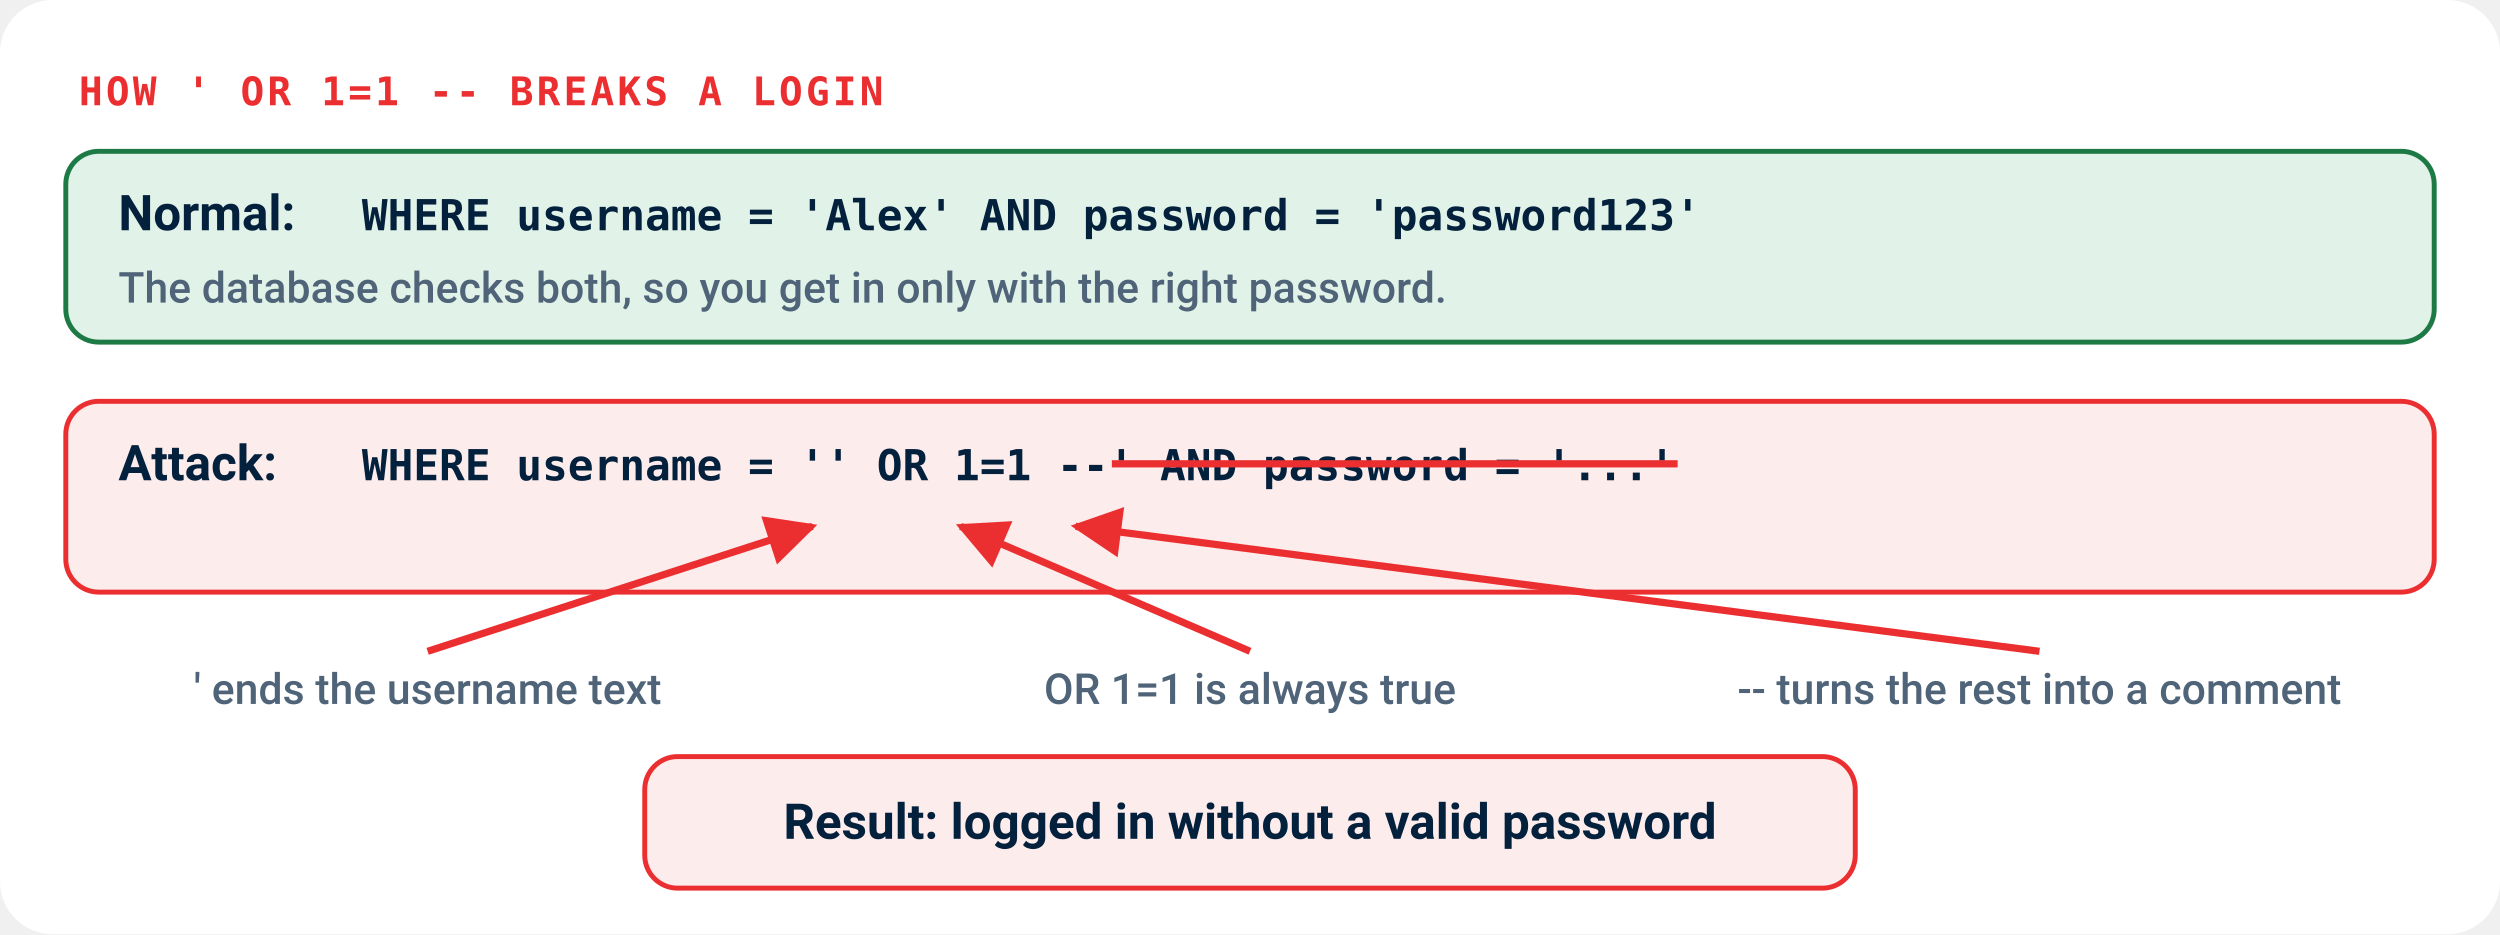
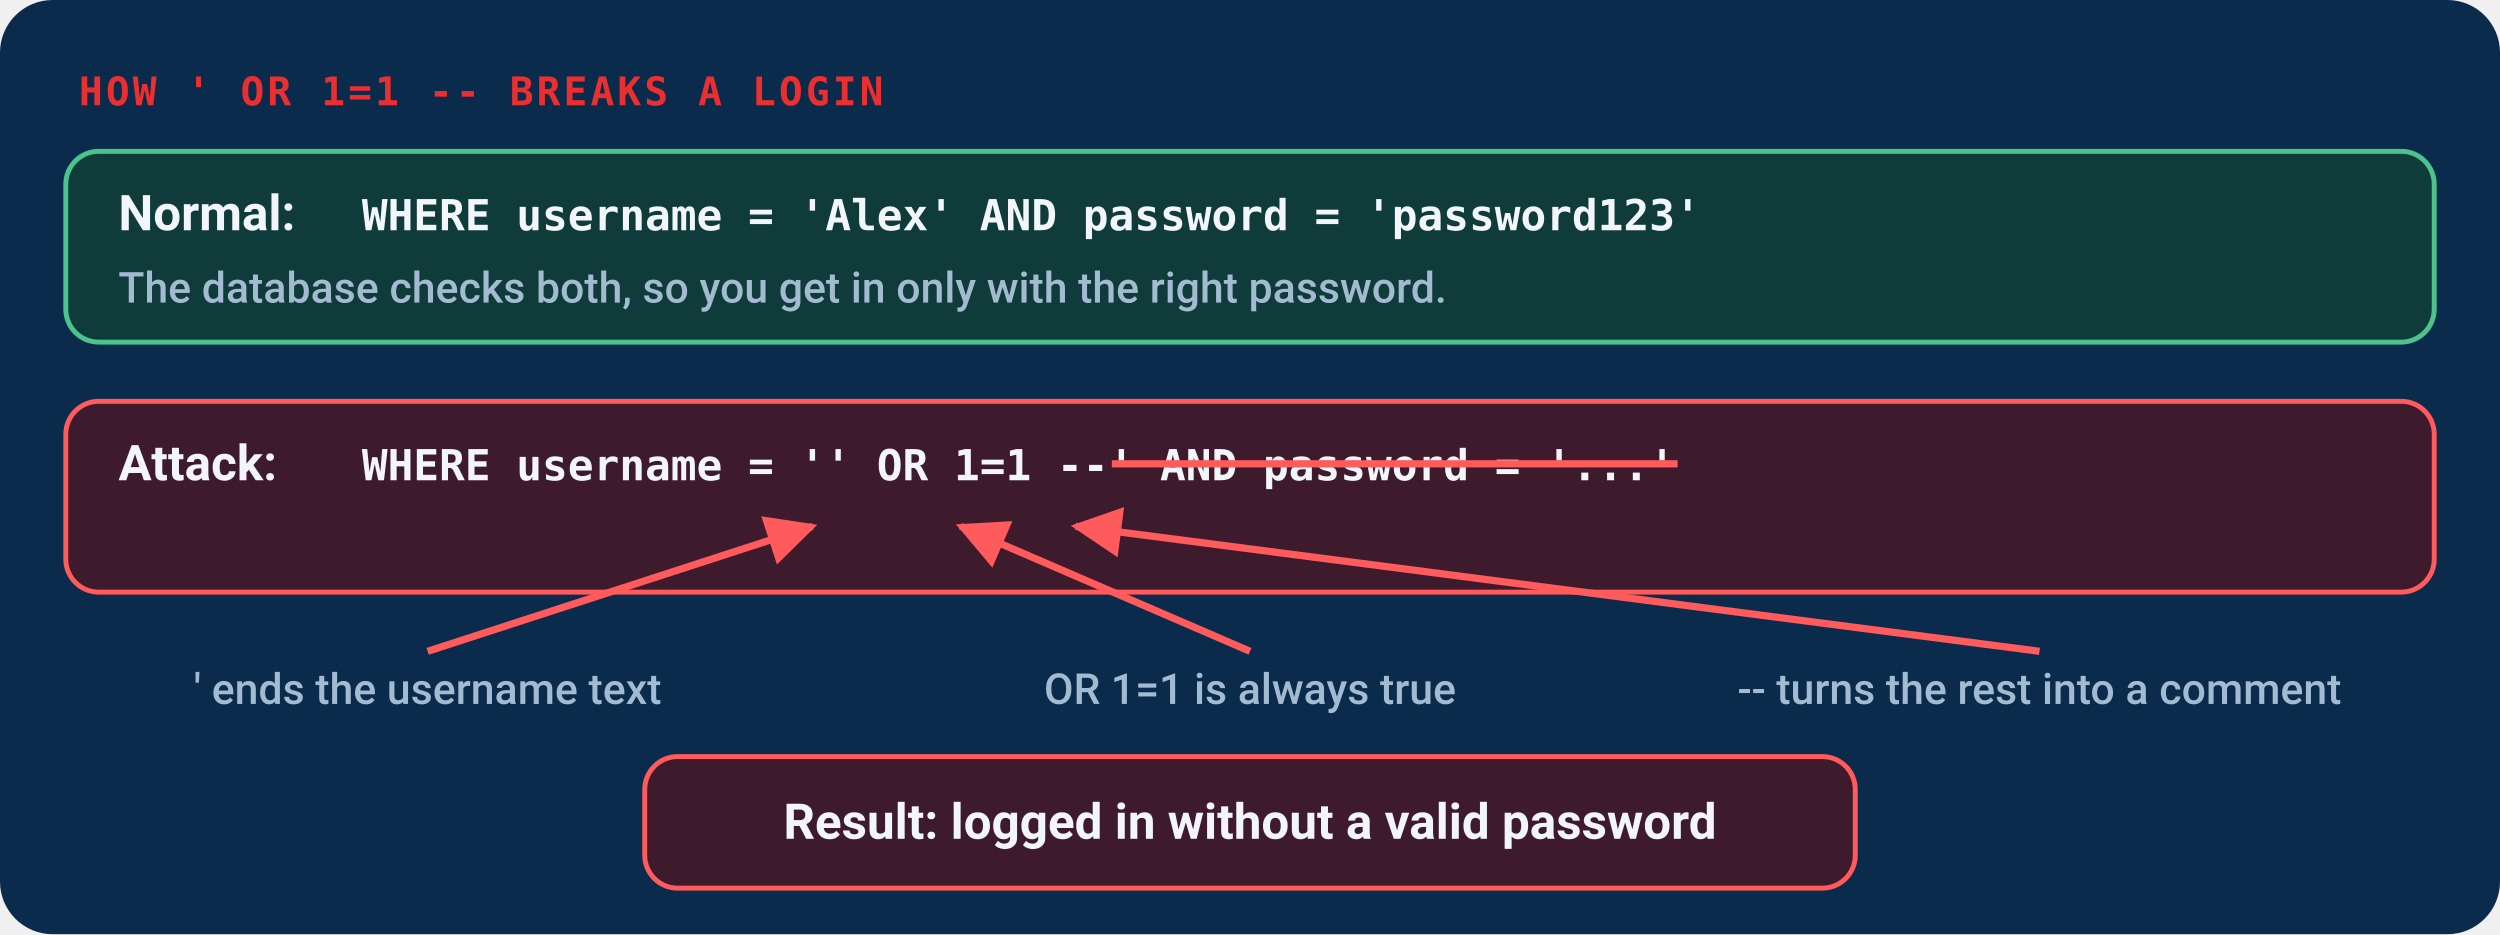
<svg xmlns="http://www.w3.org/2000/svg" viewBox="0 0 760 284" width="760" height="284" role="img" aria-labelledby="t d">
  <style>
- .bg{fill:#ffffff}
- .t{font:600 15px system-ui,-apple-system,'Segoe UI',Roboto,sans-serif;fill:#03203c}
- .tb{font:700 17px system-ui,-apple-system,'Segoe UI',Roboto,sans-serif;fill:#03203c}
- .s{font:500 13px system-ui,-apple-system,'Segoe UI',Roboto,sans-serif;fill:#4f6478}
- .m{font:600 13px ui-monospace,Menlo,Consolas,monospace;fill:#03203c}
+ .bg{fill:#0a2b4b}
+ .t{font:600 15px system-ui,-apple-system,'Segoe UI',Roboto,sans-serif;fill:#f2f6fa}
+ .tb{font:700 17px system-ui,-apple-system,'Segoe UI',Roboto,sans-serif;fill:#f2f6fa}
+ .s{font:500 13px system-ui,-apple-system,'Segoe UI',Roboto,sans-serif;fill:#a3bbd0}
+ .m{font:600 13px ui-monospace,Menlo,Consolas,monospace;fill:#f2f6fa}
.h{font:700 12px ui-monospace,Menlo,Consolas,monospace;fill:#eb2f31;letter-spacing:.08em}
.w{fill:#ffffff}
- .box{fill:#f5f8fb;stroke:#b9cad8;stroke-width:1.5}
- .acc{fill:#e7f0f7;stroke:#2b6a96;stroke-width:1.5}
- .bad{fill:#fdecec;stroke:#eb2f31;stroke-width:1.5}
- .good{fill:#e1f3e8;stroke:#1d7a45;stroke-width:1.5}
- .amb{fill:#fbf0dc;stroke:#a8650a;stroke-width:1.5}
- .dim{fill:#eef3f7;stroke:#cddbe7;stroke-width:1.5}
- .solid-acc{fill:#2b6a96}.solid-bad{fill:#eb2f31}.solid-good{fill:#1d7a45}.solid-amb{fill:#a8650a}.solid-ink{fill:#03203c}
- .ln{stroke:#4f6478;stroke-width:2;fill:none}
- .ln-acc{stroke:#2b6a96;stroke-width:2.2;fill:none}
- .ln-bad{stroke:#eb2f31;stroke-width:2.2;fill:none}
- .ln-good{stroke:#1d7a45;stroke-width:2.2;fill:none}
+ .box{fill:#0f3557;stroke:#2c5a80;stroke-width:1.5}
+ .acc{fill:#123c60;stroke:#629cc3;stroke-width:1.5}
+ .bad{fill:#3d1a2c;stroke:#ff5a5c;stroke-width:1.5}
+ .good{fill:#0f3b3a;stroke:#4cc38a;stroke-width:1.5}
+ .amb{fill:#33301f;stroke:#f2b544;stroke-width:1.5}
+ .dim{fill:#0c3052;stroke:#24496b;stroke-width:1.5}
+ .solid-acc{fill:#629cc3}.solid-bad{fill:#eb2f31}.solid-good{fill:#2f9a5f}.solid-amb{fill:#c98f22}.solid-ink{fill:#f2f6fa}
+ .ln{stroke:#a3bbd0;stroke-width:2;fill:none}
+ .ln-acc{stroke:#629cc3;stroke-width:2.2;fill:none}
+ .ln-bad{stroke:#ff5a5c;stroke-width:2.2;fill:none}
+ .ln-good{stroke:#4cc38a;stroke-width:2.2;fill:none}
.dash{stroke-dasharray:6 5}
- .tx-acc{fill:#2b6a96}.tx-bad{fill:#d4282a}.tx-good{fill:#1d7a45}.tx-amb{fill:#a8650a}
- .ic{fill:none;stroke:#03203c;stroke-width:2;stroke-linecap:round;stroke-linejoin:round}
- .ic-bad{fill:none;stroke:#eb2f31;stroke-width:2;stroke-linecap:round;stroke-linejoin:round}
- .ic-acc{fill:none;stroke:#2b6a96;stroke-width:2;stroke-linecap:round;stroke-linejoin:round}
- .mk-ln{fill:#4f6478}.mk-acc{fill:#2b6a96}.mk-bad{fill:#eb2f31}.mk-good{fill:#1d7a45}
+ .tx-acc{fill:#629cc3}.tx-bad{fill:#ff5a5c}.tx-good{fill:#4cc38a}.tx-amb{fill:#f2b544}
+ .ic{fill:none;stroke:#f2f6fa;stroke-width:2;stroke-linecap:round;stroke-linejoin:round}
+ .ic-bad{fill:none;stroke:#ff5a5c;stroke-width:2;stroke-linecap:round;stroke-linejoin:round}
+ .ic-acc{fill:none;stroke:#629cc3;stroke-width:2;stroke-linecap:round;stroke-linejoin:round}
+ .mk-ln{fill:#a3bbd0}.mk-acc{fill:#629cc3}.mk-bad{fill:#ff5a5c}.mk-good{fill:#4cc38a}
</style>
  <defs>
    <marker id="a-ln" viewBox="0 0 10 10" refX="9" refY="5" markerWidth="7" markerHeight="7" orient="auto-start-reverse">
      <path d="M0 0 10 5 0 10z" class="mk-ln" />
    </marker>
    <marker id="a-acc" viewBox="0 0 10 10" refX="9" refY="5" markerWidth="7" markerHeight="7" orient="auto-start-reverse">
      <path d="M0 0 10 5 0 10z" class="mk-acc" />
    </marker>
    <marker id="a-bad" viewBox="0 0 10 10" refX="9" refY="5" markerWidth="7" markerHeight="7" orient="auto-start-reverse">
      <path d="M0 0 10 5 0 10z" class="mk-bad" />
    </marker>
    <marker id="a-good" viewBox="0 0 10 10" refX="9" refY="5" markerWidth="7" markerHeight="7" orient="auto-start-reverse">
      <path d="M0 0 10 5 0 10z" class="mk-good" />
    </marker>
  </defs>
  <rect class="bg" width="760" height="284" rx="16" />
  <text x="24" y="32" class="h" text-anchor="start">HOW ' OR 1=1 -- BREAKS A LOGIN</text>
  <rect x="20" y="46" width="720" height="58" rx="10" class="good" />
  <text x="36" y="70" class="t" text-anchor="start">Normal:</text>
  <text x="110" y="70" class="m" text-anchor="start">WHERE username = 'Alex' AND password = 'password123'</text>
  <text x="36" y="92" class="s" text-anchor="start">The database checks both, so you get in only with the right password.</text>
  <rect x="20" y="122" width="720" height="58" rx="10" class="bad" />
  <text x="36" y="146" class="t" text-anchor="start">Attack:</text>
  <text x="110" y="146" class="m" text-anchor="start">WHERE username = '' OR 1=1 --' AND password = '...'</text>
  <path d="M338 141 H510" class="ln-bad" />
  <path d="M130 198 L247 160" class="ln-bad" marker-end="url(#a-bad)" />
  <text x="130" y="214" class="s" text-anchor="middle">' ends the username text</text>
  <path d="M380 198 L292 160" class="ln-bad" marker-end="url(#a-bad)" />
  <text x="380" y="214" class="s" text-anchor="middle">OR 1=1 is always true</text>
  <path d="M620 198 L327 160" class="ln-bad" marker-end="url(#a-bad)" />
  <text x="620" y="214" class="s" text-anchor="middle">-- turns the rest into a comment</text>
  <rect x="196" y="230" width="368" height="40" rx="10" class="bad" />
  <text x="380" y="255" class="t" text-anchor="middle">Result: logged in without a valid password</text>
</svg>
